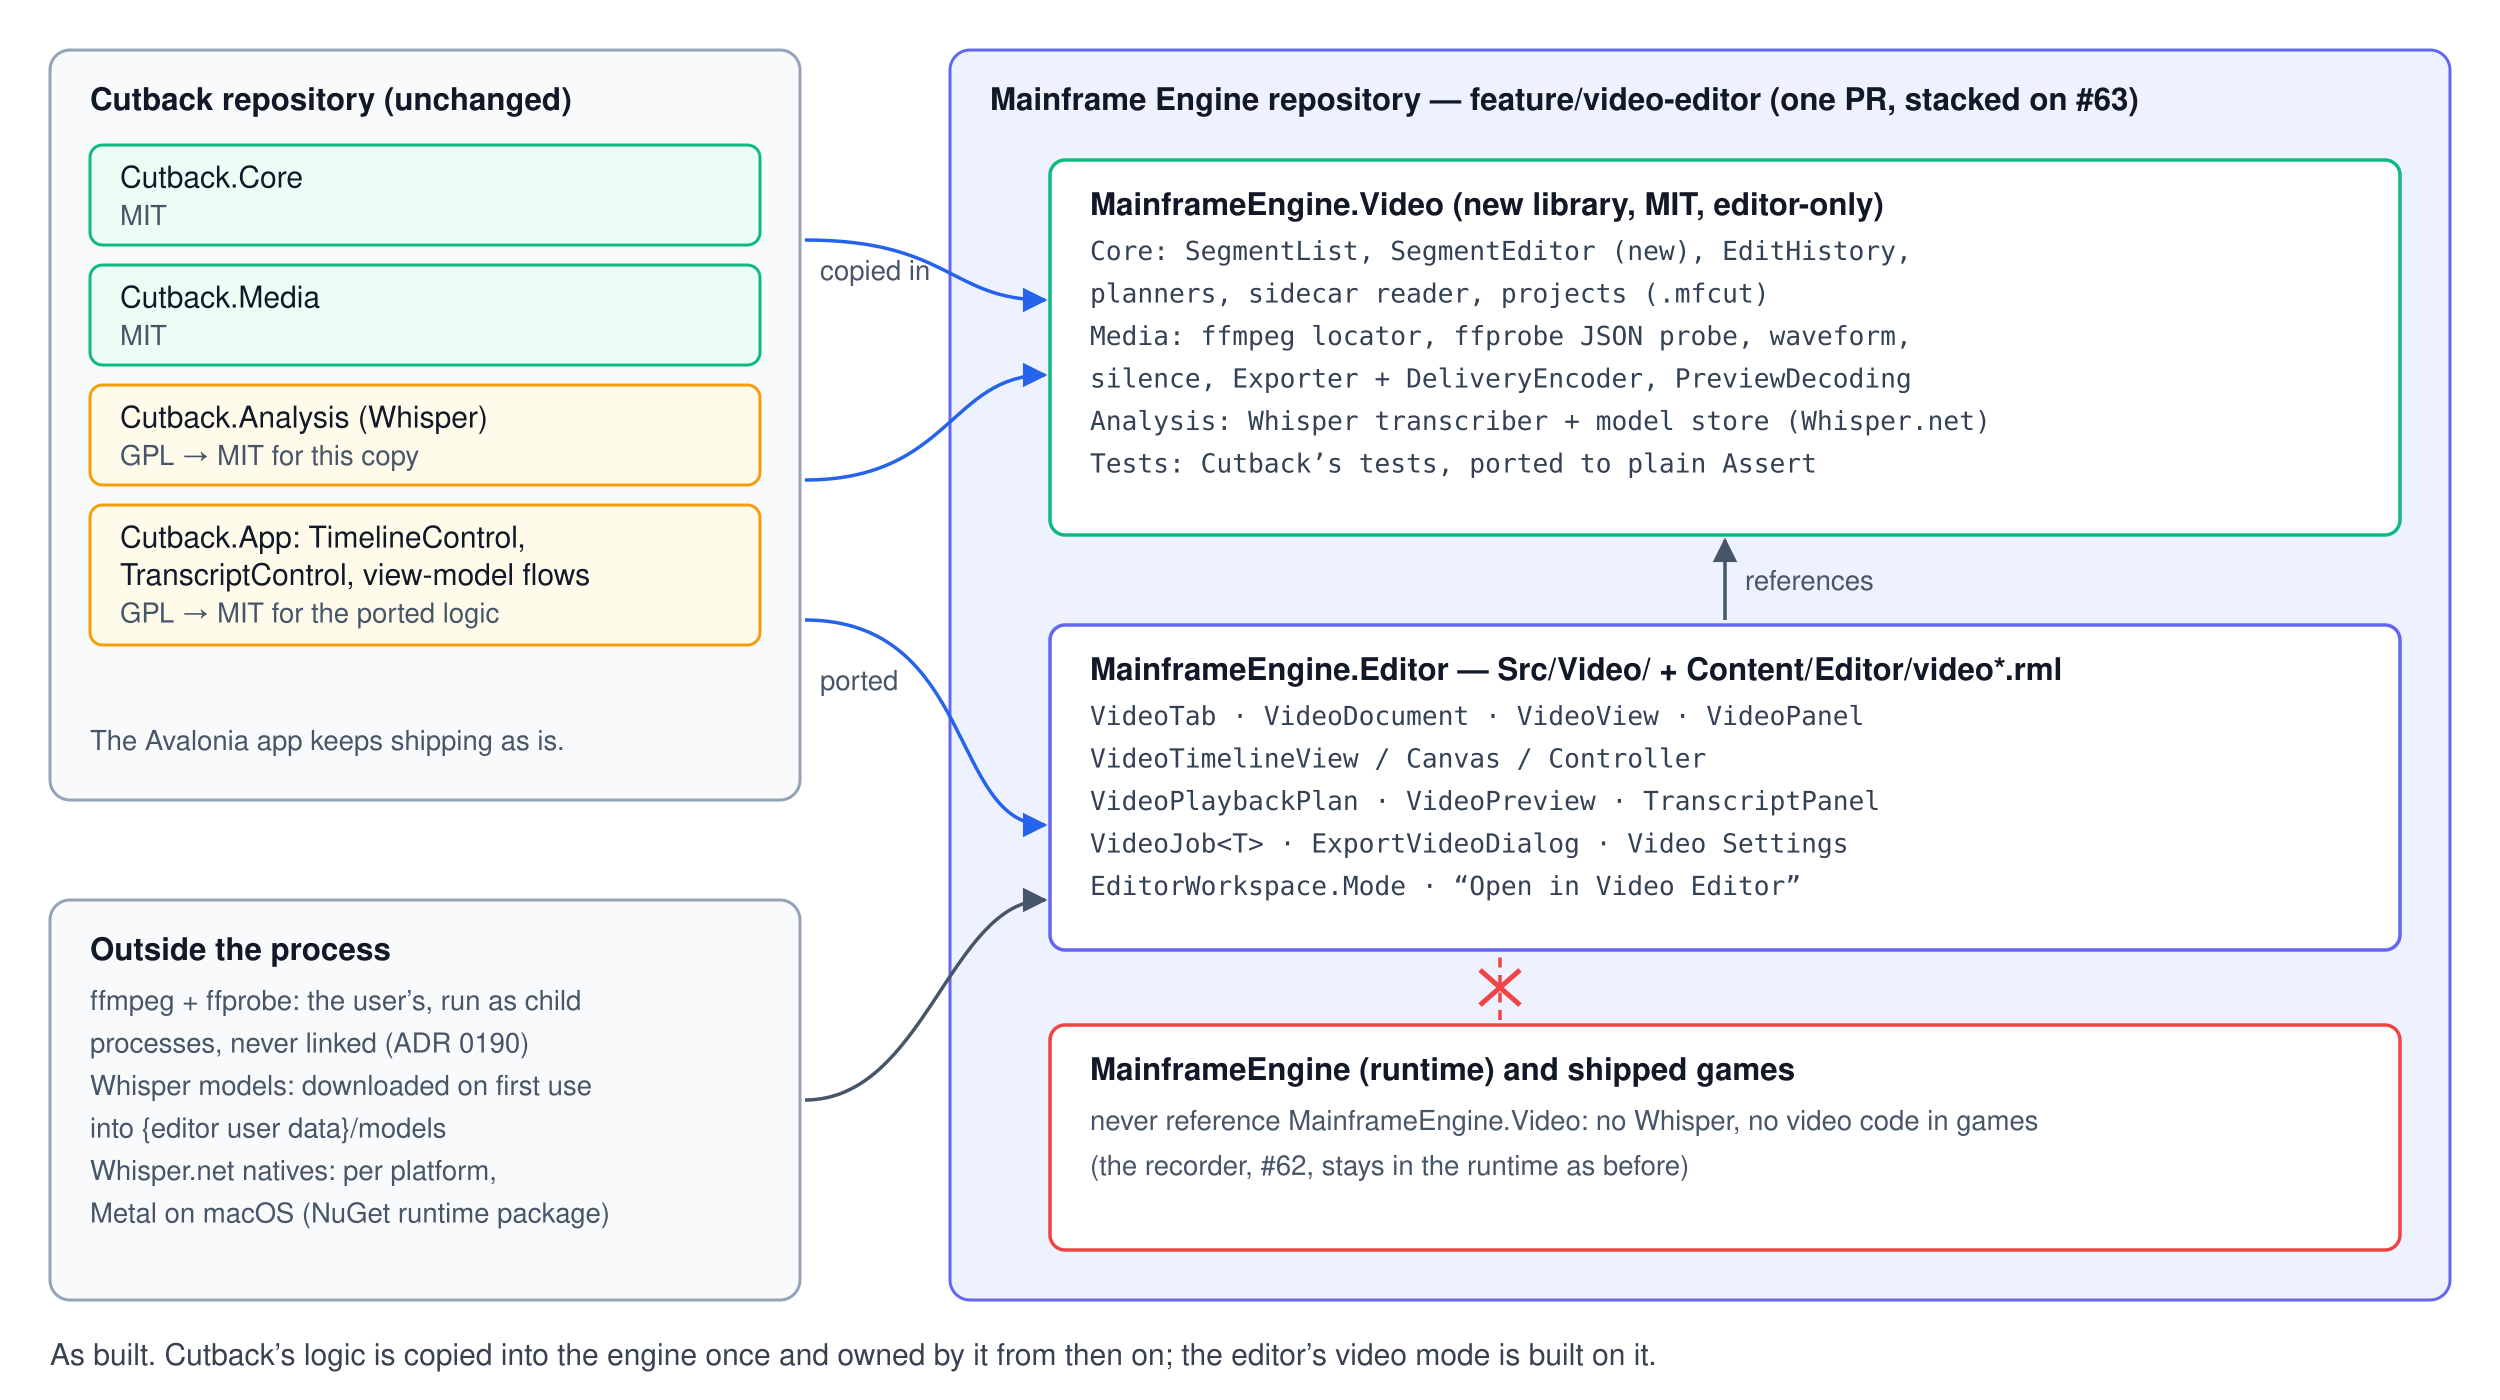
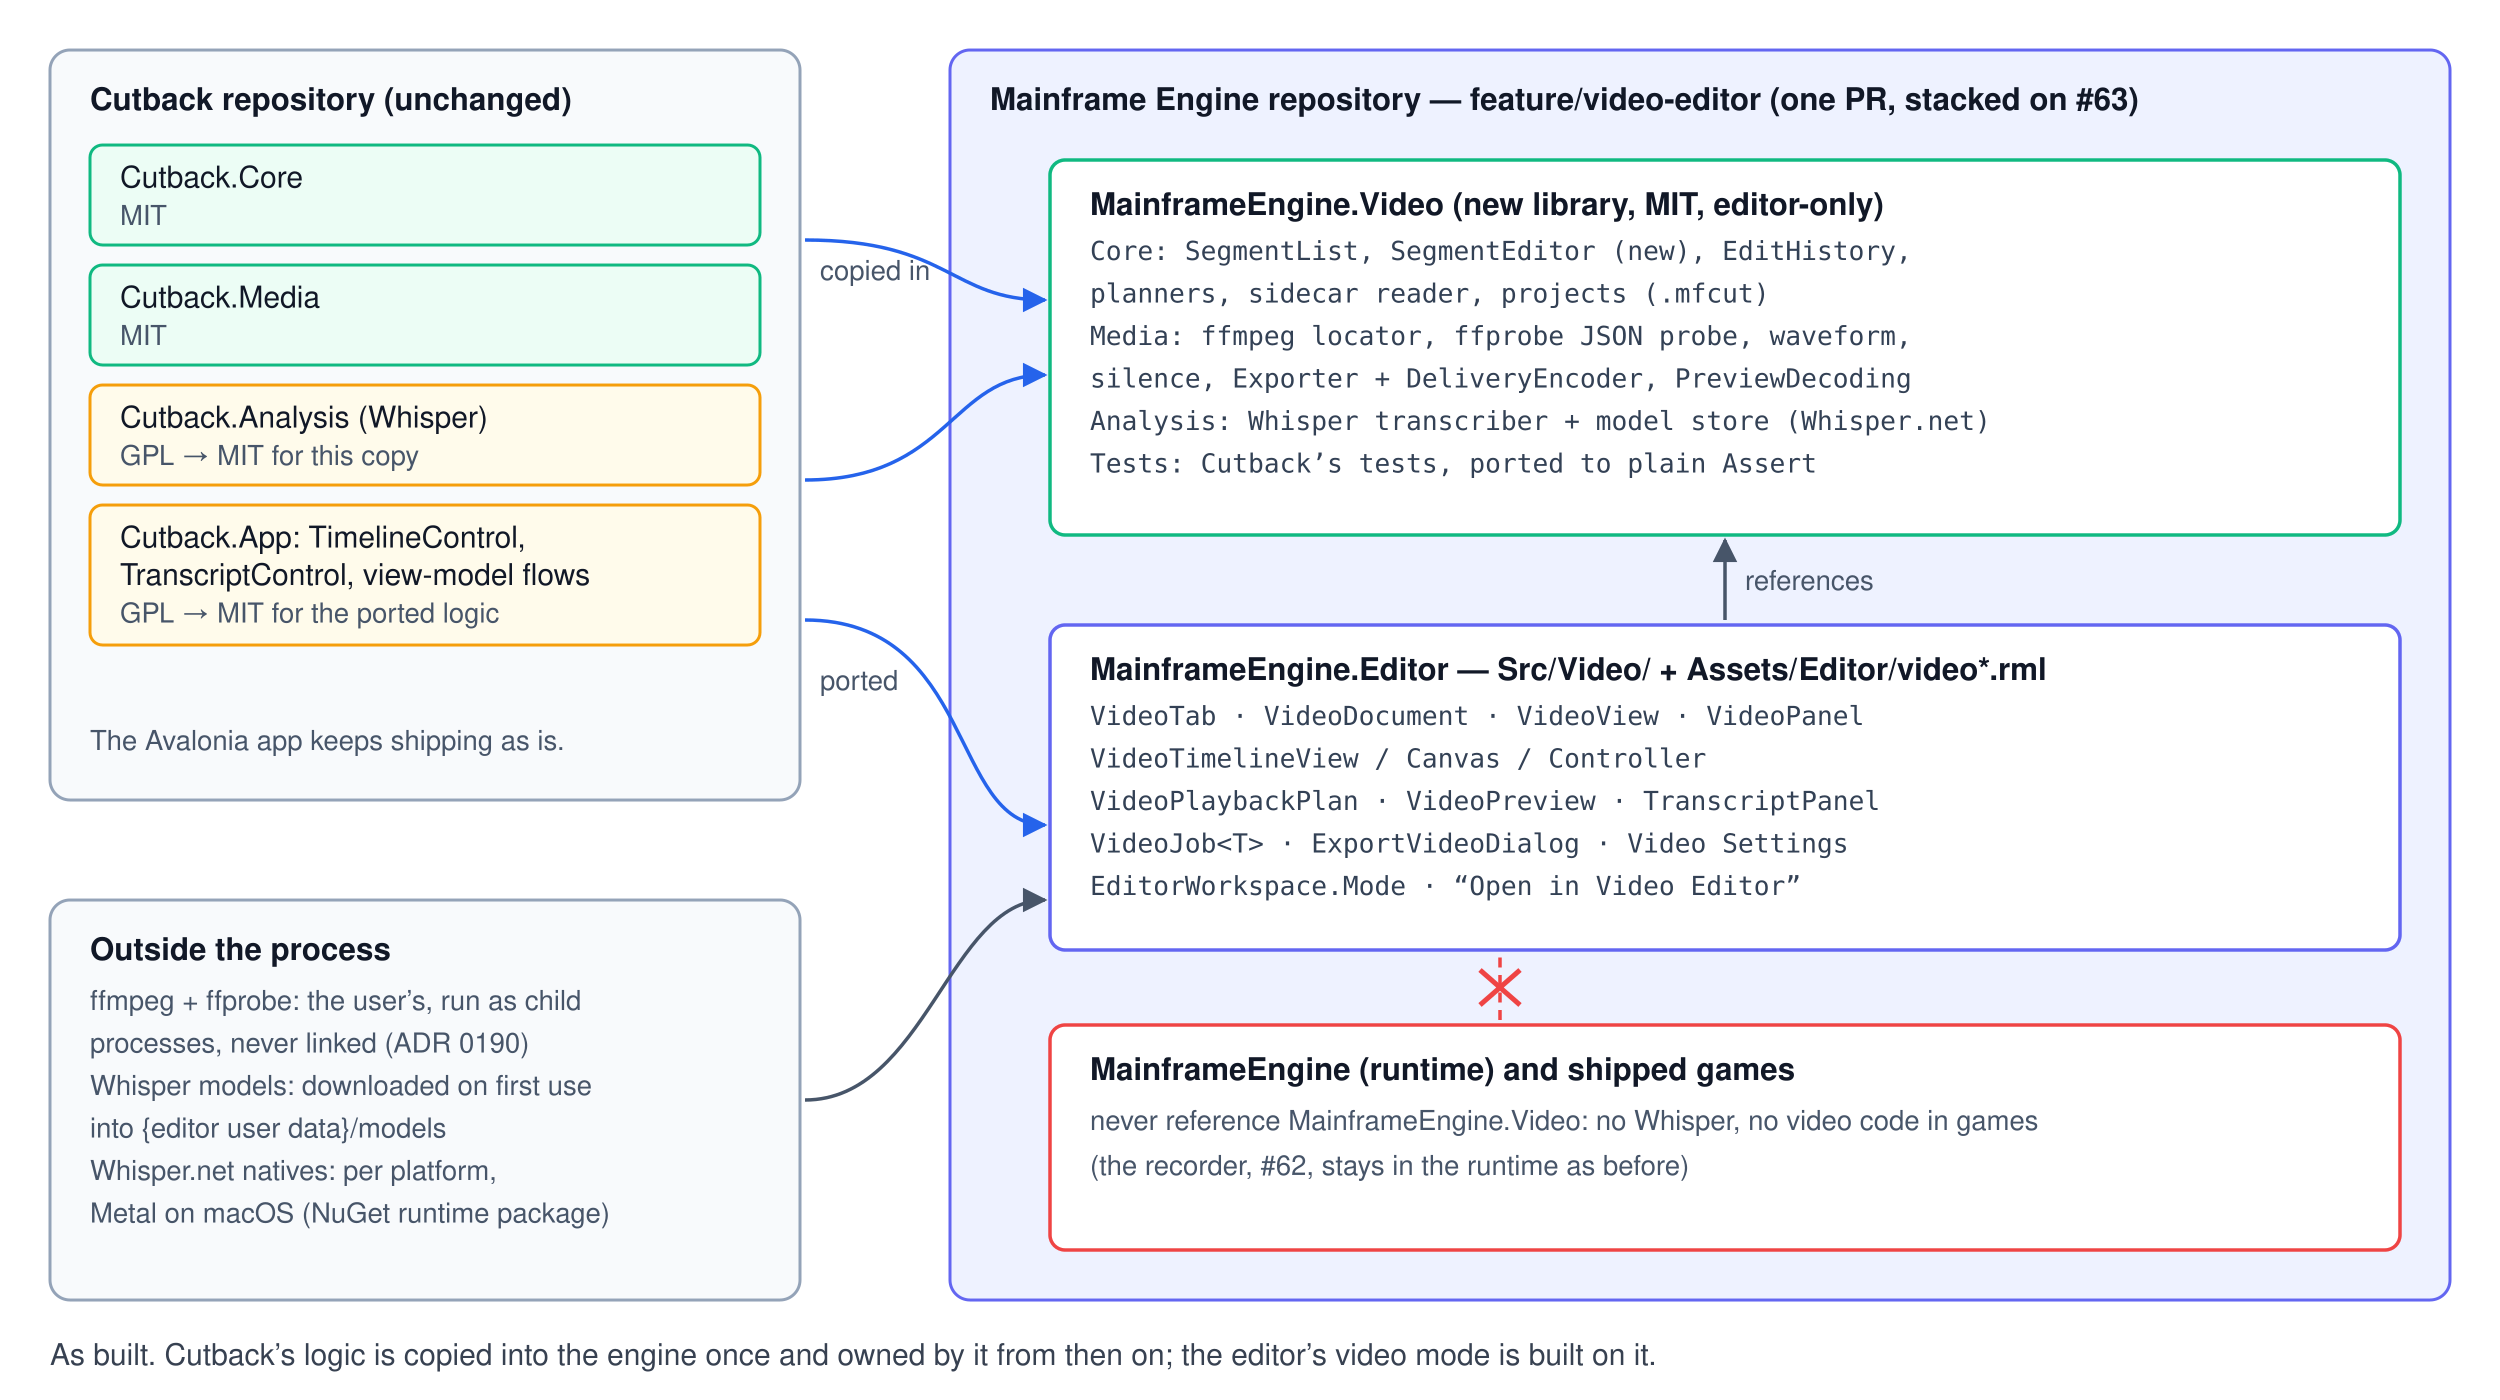
<svg xmlns="http://www.w3.org/2000/svg" viewBox="0 0 1000 560" font-family="-apple-system, 'Segoe UI', Helvetica, Arial, sans-serif" font-size="13">
  <rect width="1000" height="560" fill="#ffffff" />
  <style>
    .hdr{font-weight:600;font-size:12.5px;fill:#e8ebf2}
    .t{fill:#d7dbe4;font-size:11.5px}
    .s{fill:#8b93a5;font-size:10.5px}
    .xs{fill:#8b93a5;font-size:9.5px}
    .m{fill:#d7dbe4;font-size:10.5px;font-family:ui-monospace, Menlo, Consolas, monospace}
    .cap{fill:#374151;font-size:12px}
    .capb{fill:#111827;font-size:12.5px;font-weight:600}
    .btn{fill:#2f333d;stroke:#3b3f4b}
    .on{fill:#1d4ed8;stroke:#3b82f6}
    .g{fill:none;stroke:#d7dbe4;stroke-width:1.3;stroke-linecap:round;stroke-linejoin:round}
    .box{fill:#f8fafc;stroke:#94a3b8;stroke-width:1.2}
    .boxd{fill:#eef2ff;stroke:#6366f1;stroke-width:1.2}
    .boxg{fill:#ecfdf5;stroke:#10b981;stroke-width:1.2}
    .boxa{fill:#fffbeb;stroke:#f59e0b;stroke-width:1.2}
    .boxr{fill:#fef2f2;stroke:#ef4444;stroke-width:1.2}
    .dash{fill:none;stroke:#94a3b8;stroke-width:1.2;stroke-dasharray:5 4}
    .arrow{fill:none;stroke:#475569;stroke-width:1.4;marker-end:url(#ah)}
    .arrowb{fill:none;stroke:#2563eb;stroke-width:1.4;marker-end:url(#ahb)}
    .k{fill:#111827;font-size:12px}
    .kb{fill:#111827;font-size:12.5px;font-weight:600}
    .ks{fill:#475569;font-size:11px}
    .km{fill:#334155;font-size:10.5px;font-family:ui-monospace, Menlo, Consolas, monospace}
  </style>
  <defs>
    <marker id="ah" viewBox="0 0 10 10" refX="9" refY="5" markerWidth="7" markerHeight="7" orient="auto-start-reverse">
      <path d="M0,0 L10,5 L0,10 z" fill="#475569" />
    </marker>
    <marker id="ahb" viewBox="0 0 10 10" refX="9" refY="5" markerWidth="7" markerHeight="7" orient="auto-start-reverse">
      <path d="M0,0 L10,5 L0,10 z" fill="#2563eb" />
    </marker>
  </defs>
  <rect x="20" y="20" width="300" height="300" rx="8" class="box" />
  <text x="36" y="44" class="kb">Cutback repository (unchanged)</text>
  <rect x="36" y="58" width="268" height="40" rx="5" class="boxg" />
  <text x="48" y="75" class="k">Cutback.Core</text>
  <text x="48" y="90" class="ks">MIT</text>
  <rect x="36" y="106" width="268" height="40" rx="5" class="boxg" />
  <text x="48" y="123" class="k">Cutback.Media</text>
  <text x="48" y="138" class="ks">MIT</text>
  <rect x="36" y="154" width="268" height="40" rx="5" class="boxa" />
  <text x="48" y="171" class="k">Cutback.Analysis (Whisper)</text>
  <text x="48" y="186" class="ks">GPL → MIT for this copy</text>
  <rect x="36" y="202" width="268" height="56" rx="5" class="boxa" />
  <text x="48" y="219" class="k">Cutback.App: TimelineControl,</text>
  <text x="48" y="234" class="k">TranscriptControl, view-model flows</text>
  <text x="48" y="249" class="ks">GPL → MIT for the ported logic</text>
  <text x="36" y="300" class="ks">The Avalonia app keeps shipping as is.</text>
  <rect x="380" y="20" width="600" height="500" rx="8" class="boxd" />
  <text x="396" y="44" class="kb">Mainframe Engine repository — feature/video-editor (one PR, stacked on #63)</text>
  <rect x="420" y="64" width="540" height="150" rx="6" fill="#ffffff" stroke="#10b981" stroke-width="1.4" />
  <text x="436" y="86" class="kb">MainframeEngine.Video  (new library, MIT, editor-only)</text>
  <text x="436" y="104" class="km">Core: SegmentList, SegmentEditor (new), EditHistory,</text>
  <text x="436" y="121" class="km">      planners, sidecar reader, projects (.mfcut)</text>
  <text x="436" y="138" class="km">Media: ffmpeg locator, ffprobe JSON probe, waveform,</text>
  <text x="436" y="155" class="km">      silence, Exporter + DeliveryEncoder, PreviewDecoding</text>
  <text x="436" y="172" class="km">Analysis: Whisper transcriber + model store (Whisper.net)</text>
  <text x="436" y="189" class="km">Tests: Cutback’s tests, ported to plain Assert</text>
  <rect x="420" y="250" width="540" height="130" rx="6" fill="#ffffff" stroke="#6366f1" stroke-width="1.4" />
-   <text x="436" y="272" class="kb">MainframeEngine.Editor  —  Src/Video/ + Content/Editor/video*.rml</text>
+   <text x="436" y="272" class="kb">MainframeEngine.Editor  —  Src/Video/ + Assets/Editor/video*.rml</text>
  <text x="436" y="290" class="km">VideoTab · VideoDocument · VideoView · VideoPanel</text>
  <text x="436" y="307" class="km">VideoTimelineView / Canvas / Controller</text>
  <text x="436" y="324" class="km">VideoPlaybackPlan · VideoPreview · TranscriptPanel</text>
  <text x="436" y="341" class="km">VideoJob&lt;T&gt; · ExportVideoDialog · Video Settings</text>
  <text x="436" y="358" class="km">EditorWorkspace.Mode · “Open in Video Editor”</text>
  <path d="M690,248 L690,216" class="arrow" />
  <text x="698" y="236" class="ks">references</text>
  <rect x="420" y="410" width="540" height="90" rx="6" fill="#ffffff" stroke="#ef4444" stroke-width="1.4" />
  <text x="436" y="432" class="kb">MainframeEngine (runtime) and shipped games</text>
  <text x="436" y="452" class="ks">never reference MainframeEngine.Video: no Whisper, no video code in games</text>
  <text x="436" y="470" class="ks">(the recorder, #62, stays in the runtime as before)</text>
  <path d="M600,408 L600,382" fill="none" stroke="#ef4444" stroke-width="1.4" stroke-dasharray="4 3" />
  <path d="M592,388 L608,402 M608,388 L592,402" stroke="#ef4444" stroke-width="2" />
  <rect x="20" y="360" width="300" height="160" rx="8" class="box" />
  <text x="36" y="384" class="kb">Outside the process</text>
  <text x="36" y="404" class="ks">ffmpeg + ffprobe: the user’s, run as child</text>
  <text x="36" y="421" class="ks">processes, never linked (ADR 0190)</text>
  <text x="36" y="438" class="ks">Whisper models: downloaded on first use</text>
  <text x="36" y="455" class="ks">into {editor user data}/models</text>
  <text x="36" y="472" class="ks">Whisper.net natives: per platform,</text>
  <text x="36" y="489" class="ks">Metal on macOS (NuGet runtime package)</text>
  <path d="M322,96 C380,96 380,120 418,120" class="arrowb" />
  <path d="M322,192 C380,192 380,150 418,150" class="arrowb" />
  <text x="328" y="112" class="ks">copied in</text>
  <path d="M322,248 C390,248 380,330 418,330" class="arrowb" />
  <text x="328" y="276" class="ks">ported</text>
  <path d="M322,440 C370,440 380,360 418,360" class="arrow" />
  <text x="20" y="546" class="cap">As built. Cutback’s logic is copied into the engine once and owned by it from then on; the editor’s video mode is built on it.</text>
</svg>
